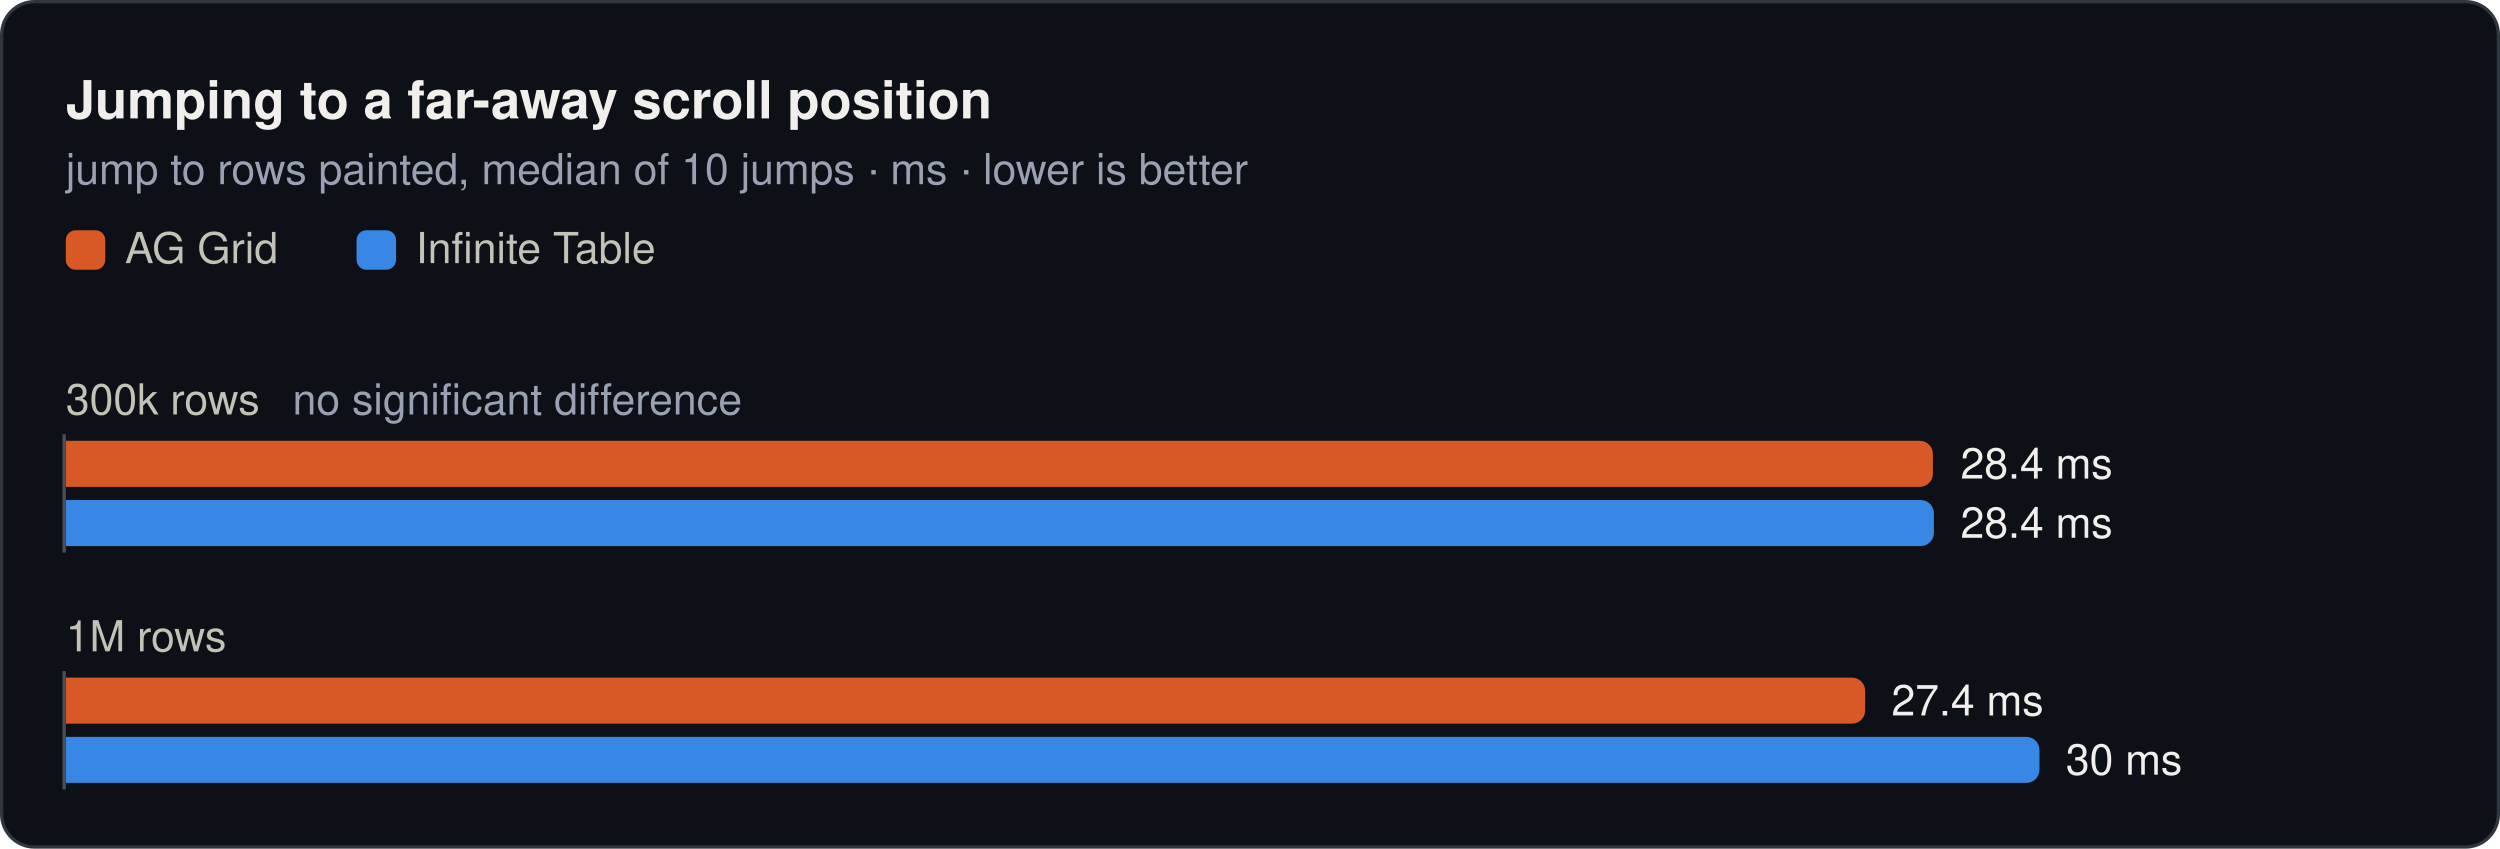
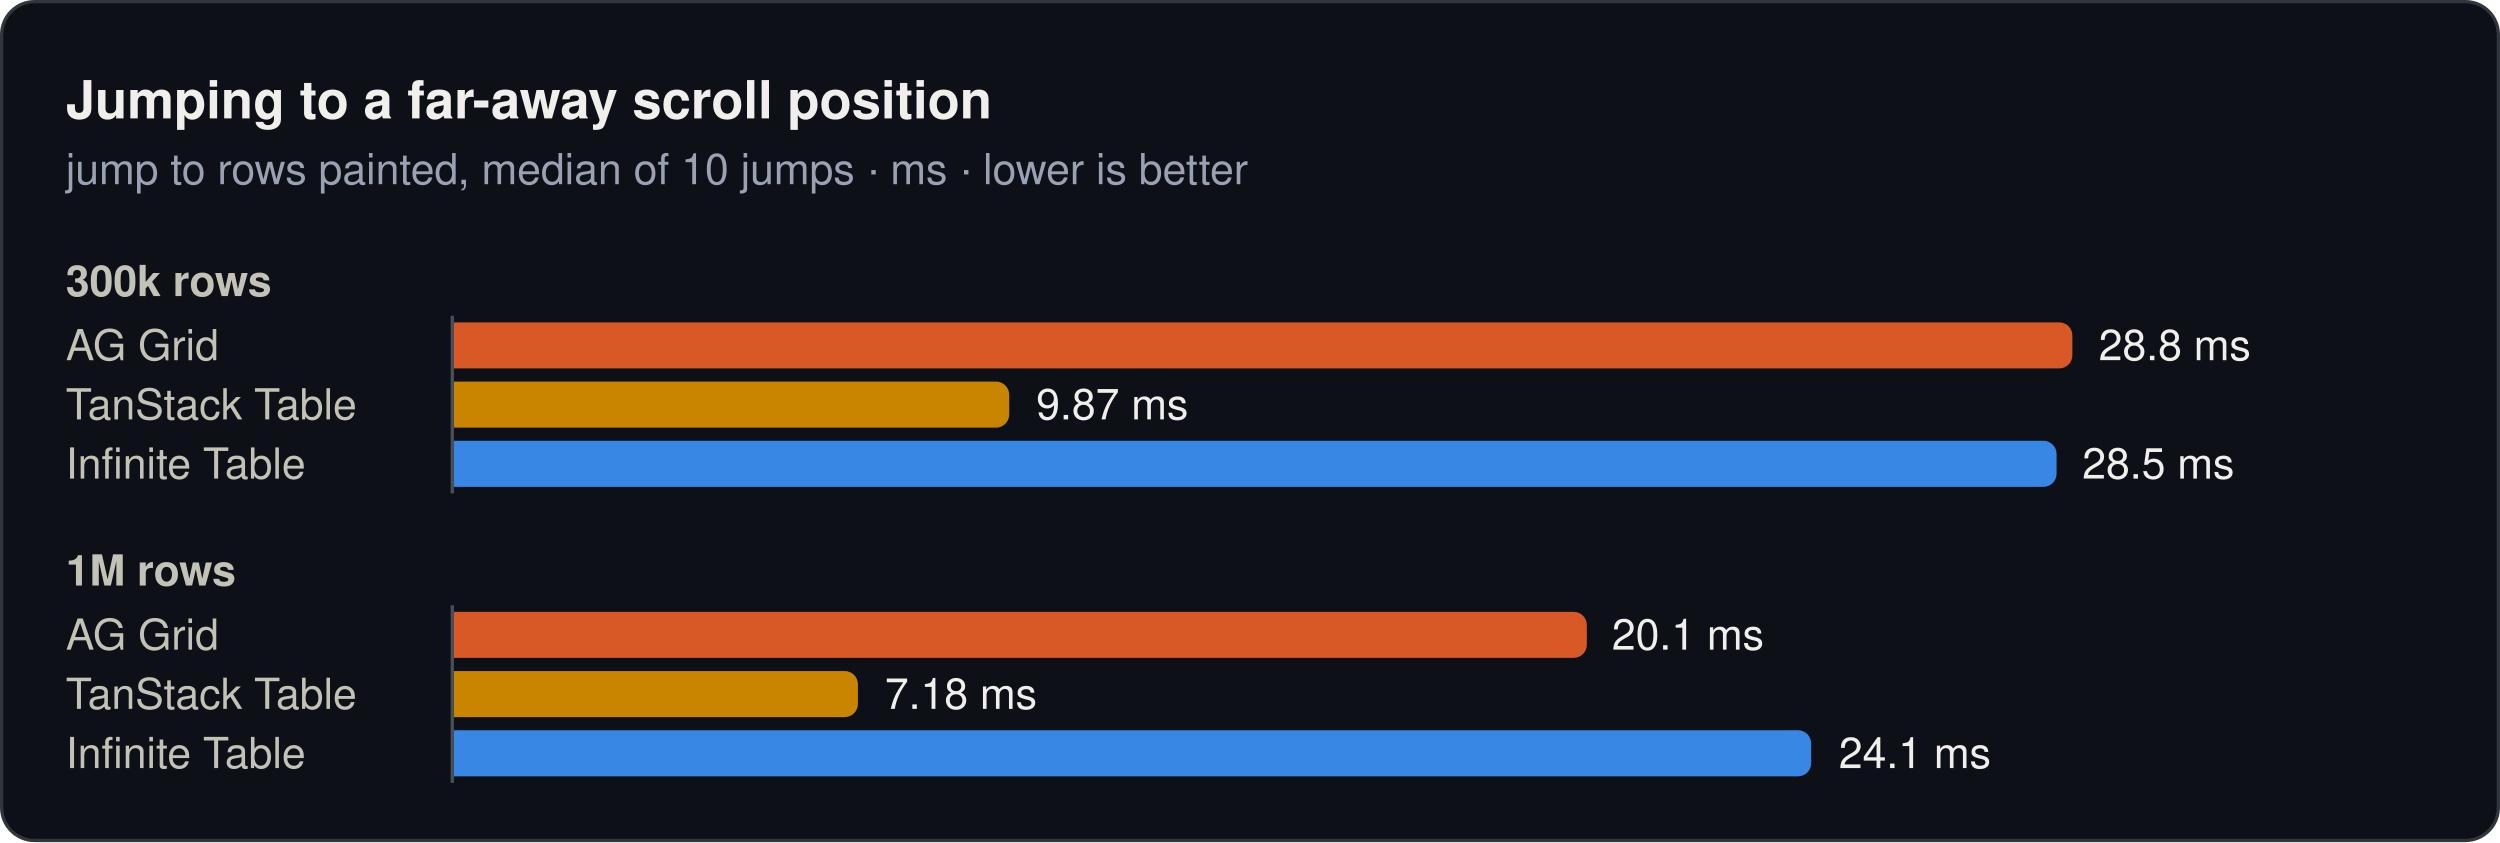
- <svg xmlns="http://www.w3.org/2000/svg" width="760" height="258" viewBox="0 0 760 258" role="img">
-   <rect x="0.5" y="0.5" width="759" height="257" rx="10" fill="#0d1117" stroke="#30363d" />
+ <svg xmlns="http://www.w3.org/2000/svg" width="760" height="256" viewBox="0 0 760 256" role="img">
+   <rect x="0.5" y="0.5" width="759" height="255" rx="10" fill="#0d1117" stroke="#30363d" />
  <text x="20" y="36" font-family="system-ui, -apple-system, 'Segoe UI', Helvetica, Arial, sans-serif" font-size="16" font-weight="600" fill="#f0efec">Jumping to a far-away scroll position</text>
  <text x="20" y="56" font-family="system-ui, -apple-system, 'Segoe UI', Helvetica, Arial, sans-serif" font-size="13" fill="#99a1b3">jump to rows painted, median of 10 jumps · ms · lower is better</text>
-   <rect x="20" y="70" width="12" height="12" rx="3" fill="#d95926" />
-   <text x="38" y="80" font-family="system-ui, -apple-system, 'Segoe UI', Helvetica, Arial, sans-serif" font-size="13" fill="#c3c2b7">AG Grid</text>
-   <rect x="108.4" y="70" width="12" height="12" rx="3" fill="#3987e5" />
-   <text x="126.4" y="80" font-family="system-ui, -apple-system, 'Segoe UI', Helvetica, Arial, sans-serif" font-size="13" fill="#c3c2b7">Infinite Table</text>
-   <text x="20" y="126" font-family="system-ui, -apple-system, 'Segoe UI', Helvetica, Arial, sans-serif" font-size="13" fill="#c3c2b7">300k rows<tspan dx="10" fill="#99a1b3">no significant difference</tspan>
-   </text>
-   <path d="M20,134H583.6a4,4 0 0 1 4,4V144a4,4 0 0 1 -4,4H20Z" fill="#d95926" />
-   <text x="596" y="145.5" font-family="system-ui, -apple-system, 'Segoe UI', Helvetica, Arial, sans-serif" font-size="13" fill="#f0efec">28.4 ms</text>
-   <path d="M20,152H583.9a4,4 0 0 1 4,4V162a4,4 0 0 1 -4,4H20Z" fill="#3987e5" />
-   <text x="596" y="163.5" font-family="system-ui, -apple-system, 'Segoe UI', Helvetica, Arial, sans-serif" font-size="13" fill="#f0efec">28.4 ms</text>
-   <line x1="19.5" y1="132" x2="19.5" y2="168" stroke="#484f58" stroke-width="1" />
-   <text x="20" y="198" font-family="system-ui, -apple-system, 'Segoe UI', Helvetica, Arial, sans-serif" font-size="13" fill="#c3c2b7">1M rows</text>
-   <path d="M20,206H563a4,4 0 0 1 4,4V216a4,4 0 0 1 -4,4H20Z" fill="#d95926" />
-   <text x="575" y="217.5" font-family="system-ui, -apple-system, 'Segoe UI', Helvetica, Arial, sans-serif" font-size="13" fill="#f0efec">27.4 ms</text>
-   <path d="M20,224H616a4,4 0 0 1 4,4V234a4,4 0 0 1 -4,4H20Z" fill="#3987e5" />
-   <text x="628" y="235.5" font-family="system-ui, -apple-system, 'Segoe UI', Helvetica, Arial, sans-serif" font-size="13" fill="#f0efec">30 ms</text>
-   <line x1="19.5" y1="204" x2="19.5" y2="240" stroke="#484f58" stroke-width="1" />
+   <text x="20" y="90" font-family="system-ui, -apple-system, 'Segoe UI', Helvetica, Arial, sans-serif" font-size="13" font-weight="600" fill="#c3c2b7">300k rows</text>
+   <text x="20" y="109.5" font-family="system-ui, -apple-system, 'Segoe UI', Helvetica, Arial, sans-serif" font-size="13" fill="#c3c2b7">AG Grid</text>
+   <path d="M138,98H626a4,4 0 0 1 4,4V108a4,4 0 0 1 -4,4H138Z" fill="#d95926" />
+   <text x="638" y="109.5" font-family="system-ui, -apple-system, 'Segoe UI', Helvetica, Arial, sans-serif" font-size="13" fill="#f0efec">28.8 ms</text>
+   <text x="20" y="127.5" font-family="system-ui, -apple-system, 'Segoe UI', Helvetica, Arial, sans-serif" font-size="13" fill="#c3c2b7">TanStack Table</text>
+   <path d="M138,116H302.8a4,4 0 0 1 4,4V126a4,4 0 0 1 -4,4H138Z" fill="#c98500" />
+   <text x="315" y="127.5" font-family="system-ui, -apple-system, 'Segoe UI', Helvetica, Arial, sans-serif" font-size="13" fill="#f0efec">9.87 ms</text>
+   <text x="20" y="145.5" font-family="system-ui, -apple-system, 'Segoe UI', Helvetica, Arial, sans-serif" font-size="13" fill="#c3c2b7">Infinite Table</text>
+   <path d="M138,134H621.2a4,4 0 0 1 4,4V144a4,4 0 0 1 -4,4H138Z" fill="#3987e5" />
+   <text x="633" y="145.5" font-family="system-ui, -apple-system, 'Segoe UI', Helvetica, Arial, sans-serif" font-size="13" fill="#f0efec">28.5 ms</text>
+   <line x1="137.5" y1="96" x2="137.5" y2="150" stroke="#484f58" stroke-width="1" />
+   <text x="20" y="178" font-family="system-ui, -apple-system, 'Segoe UI', Helvetica, Arial, sans-serif" font-size="13" font-weight="600" fill="#c3c2b7">1M rows</text>
+   <text x="20" y="197.5" font-family="system-ui, -apple-system, 'Segoe UI', Helvetica, Arial, sans-serif" font-size="13" fill="#c3c2b7">AG Grid</text>
+   <path d="M138,186H478.4a4,4 0 0 1 4,4V196a4,4 0 0 1 -4,4H138Z" fill="#d95926" />
+   <text x="490" y="197.5" font-family="system-ui, -apple-system, 'Segoe UI', Helvetica, Arial, sans-serif" font-size="13" fill="#f0efec">20.1 ms</text>
+   <text x="20" y="215.5" font-family="system-ui, -apple-system, 'Segoe UI', Helvetica, Arial, sans-serif" font-size="13" fill="#c3c2b7">TanStack Table</text>
+   <path d="M138,204H256.8a4,4 0 0 1 4,4V214a4,4 0 0 1 -4,4H138Z" fill="#c98500" />
+   <text x="269" y="215.5" font-family="system-ui, -apple-system, 'Segoe UI', Helvetica, Arial, sans-serif" font-size="13" fill="#f0efec">7.18 ms</text>
+   <text x="20" y="233.5" font-family="system-ui, -apple-system, 'Segoe UI', Helvetica, Arial, sans-serif" font-size="13" fill="#c3c2b7">Infinite Table</text>
+   <path d="M138,222H546.6a4,4 0 0 1 4,4V232a4,4 0 0 1 -4,4H138Z" fill="#3987e5" />
+   <text x="559" y="233.5" font-family="system-ui, -apple-system, 'Segoe UI', Helvetica, Arial, sans-serif" font-size="13" fill="#f0efec">24.1 ms</text>
+   <line x1="137.5" y1="184" x2="137.5" y2="238" stroke="#484f58" stroke-width="1" />
</svg>
